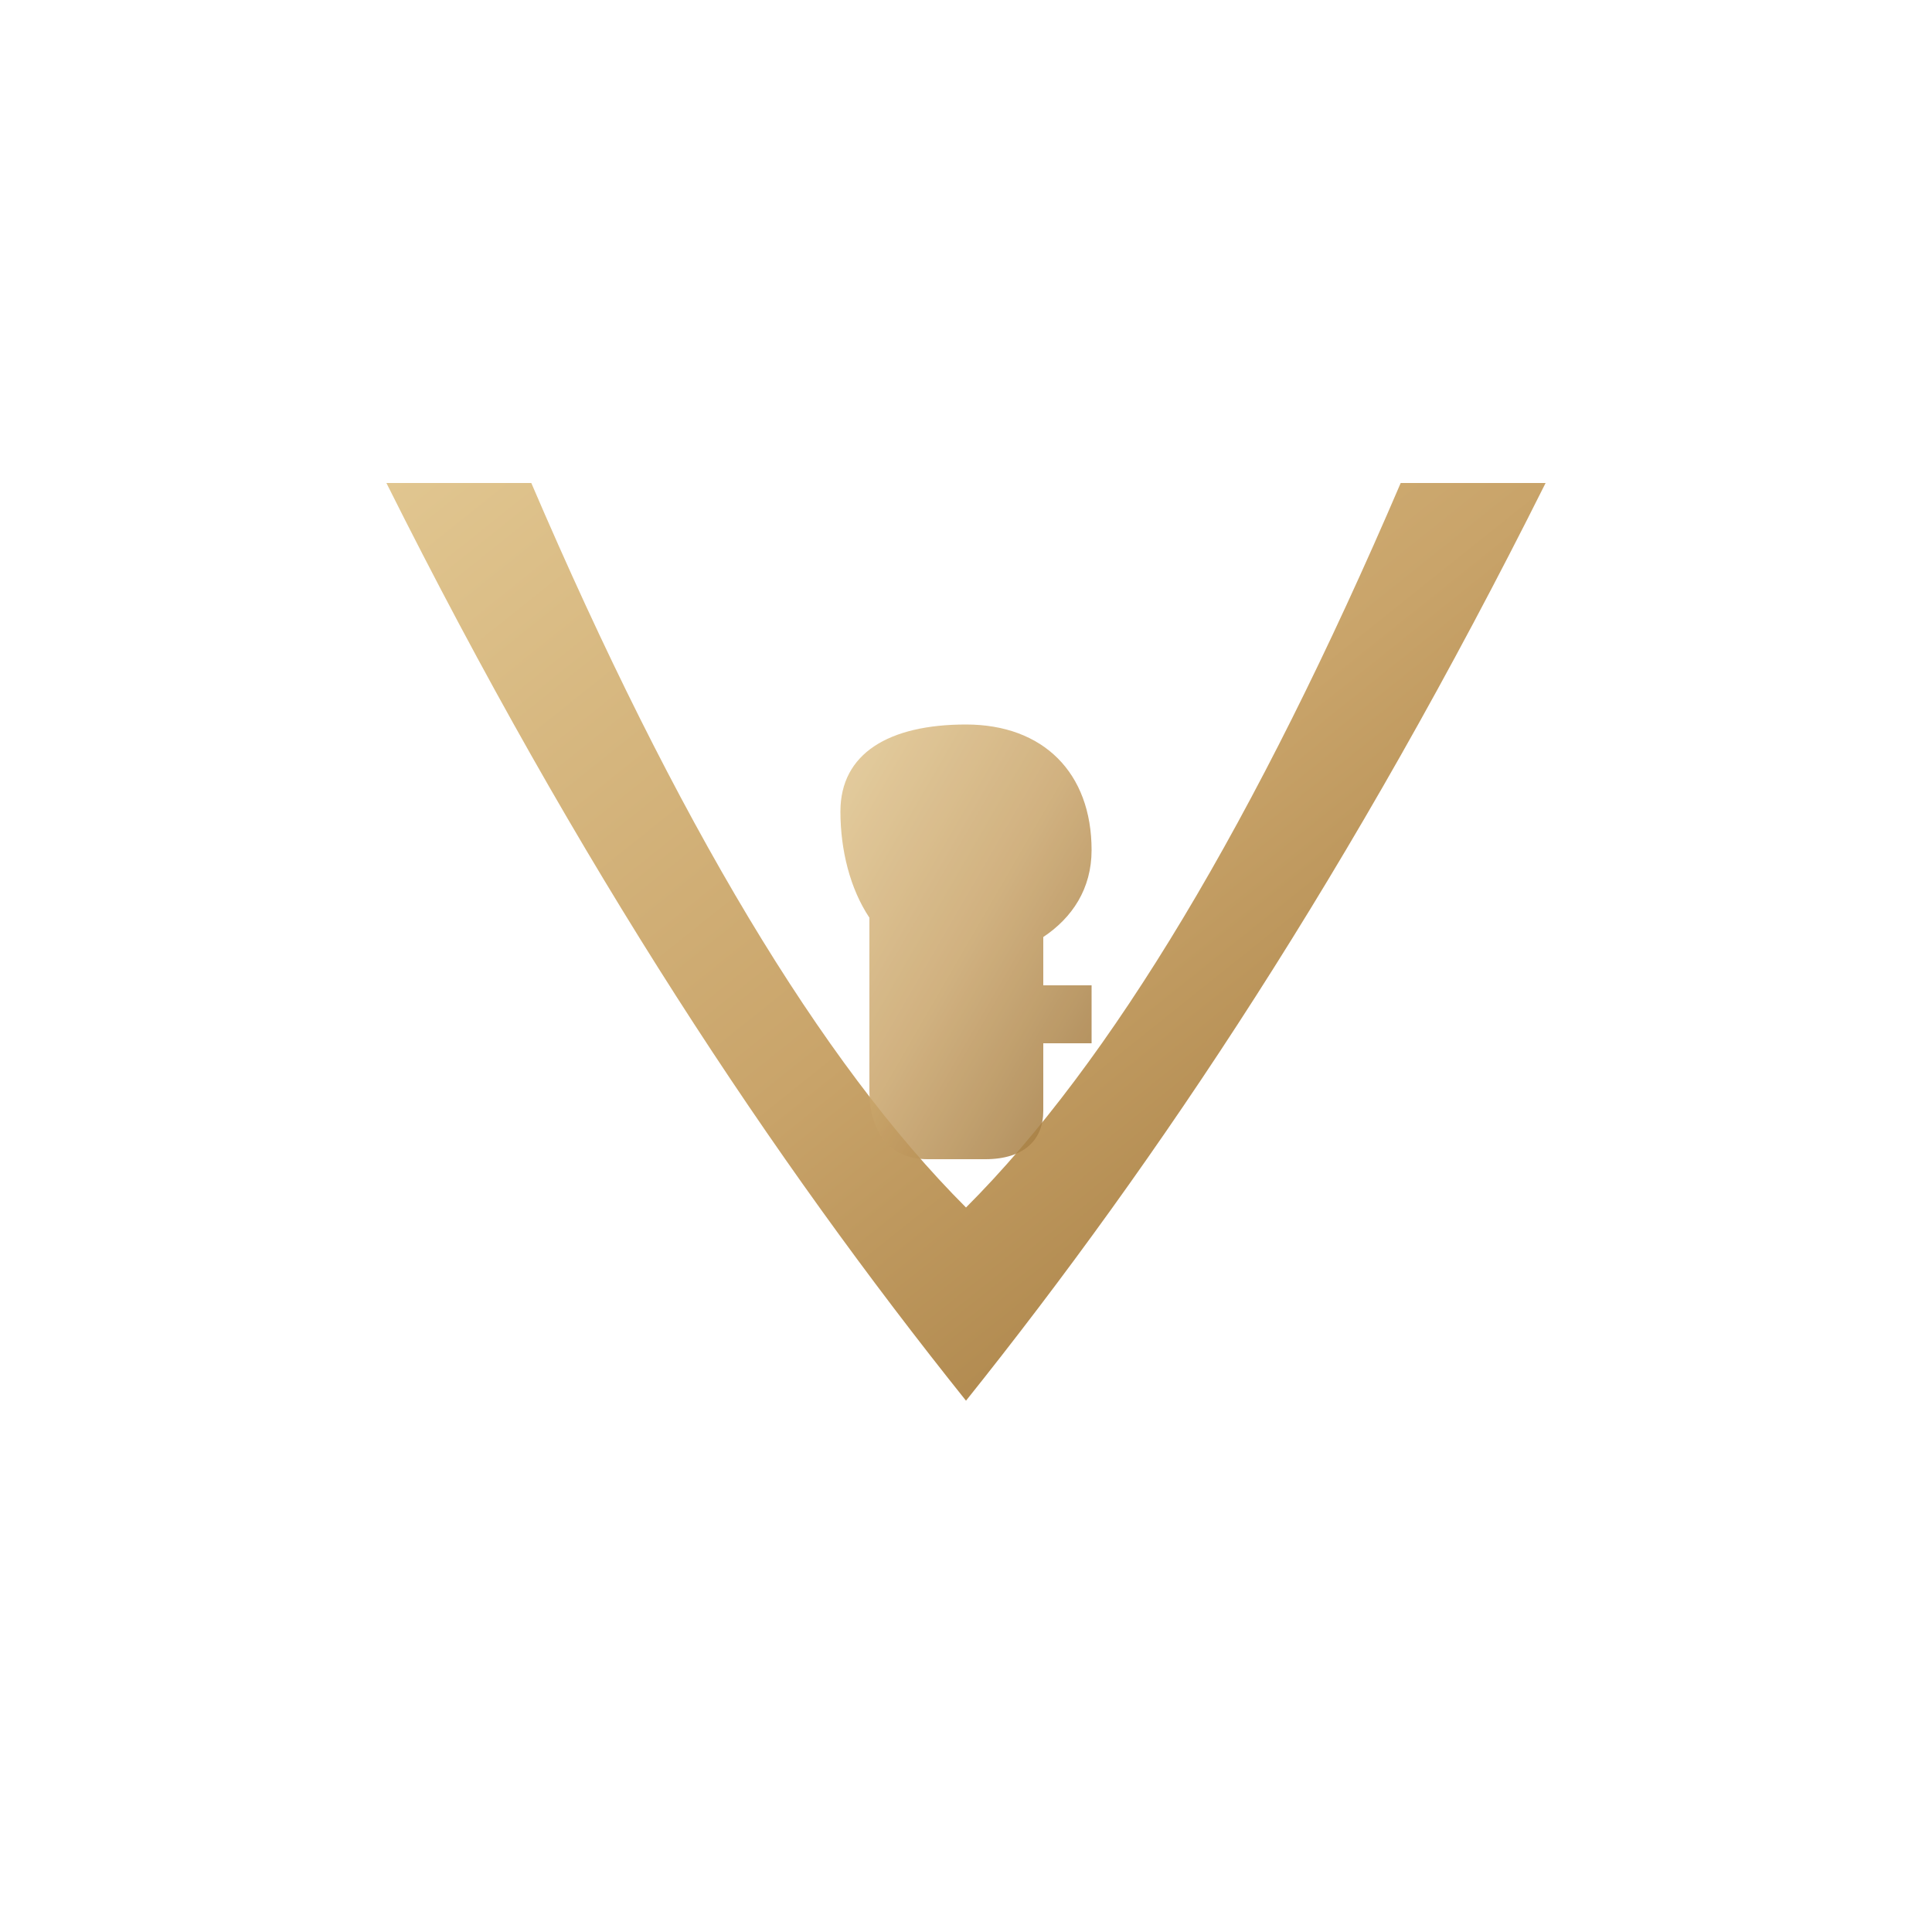
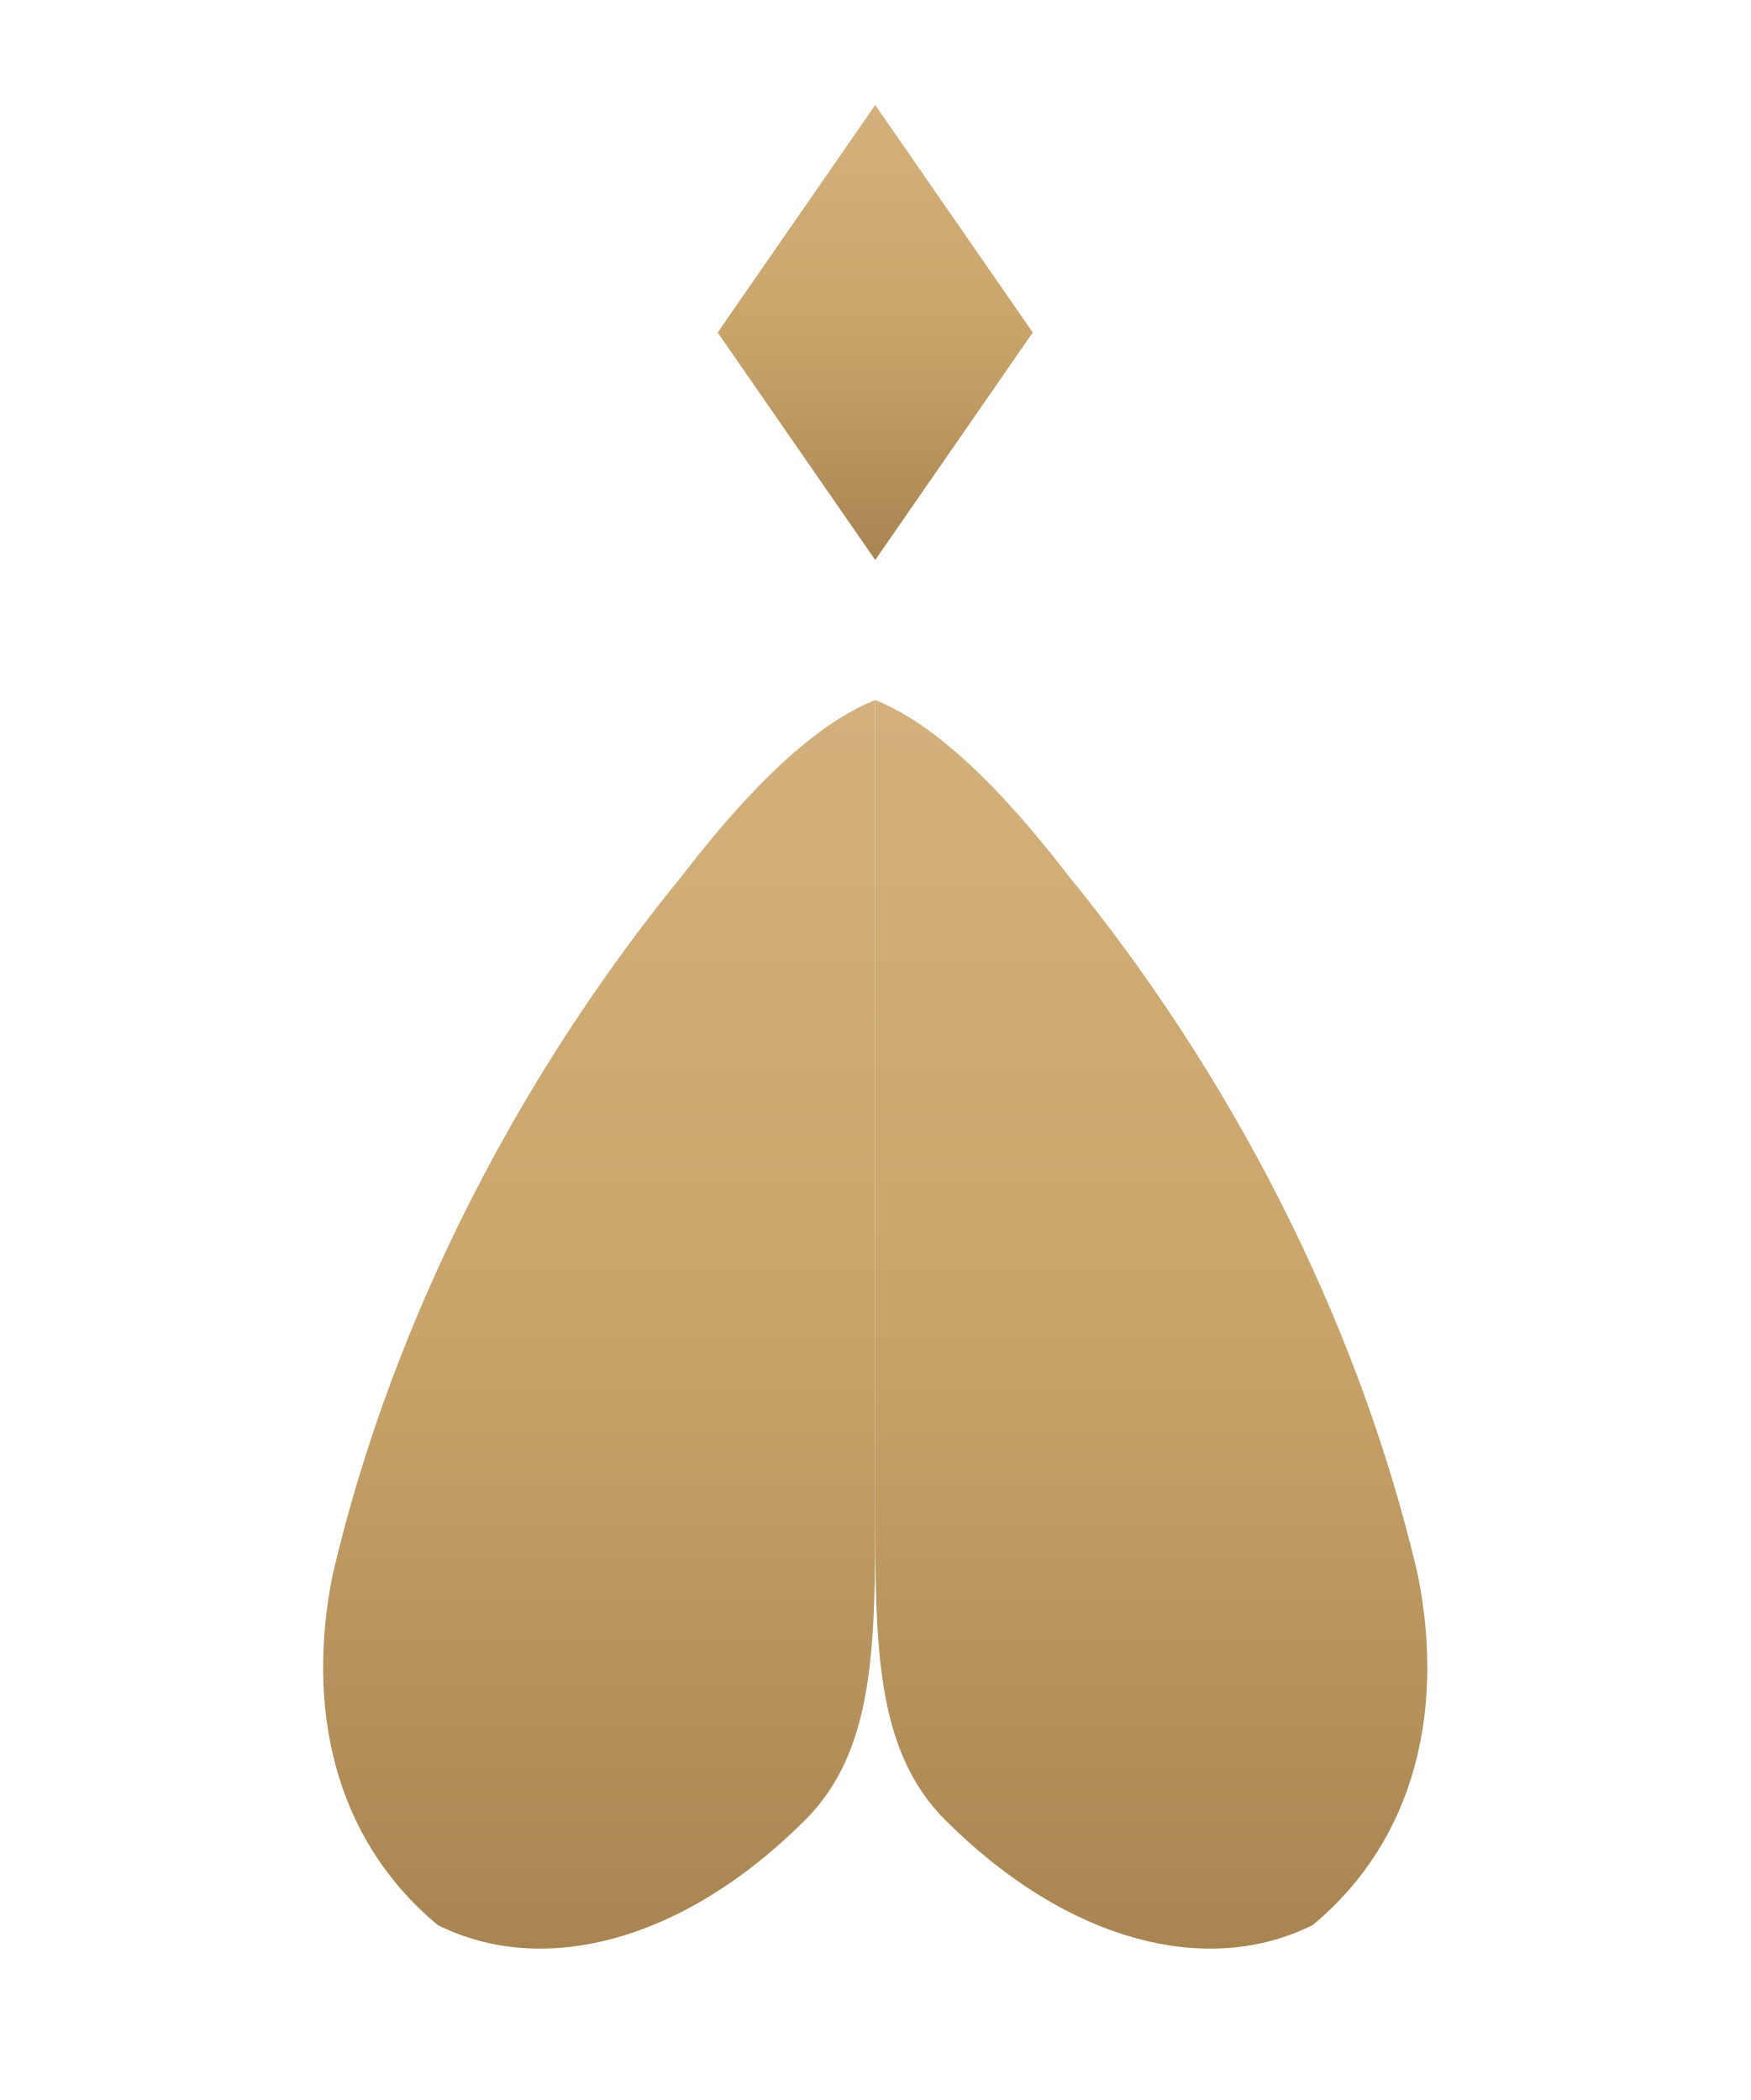
- <svg xmlns="http://www.w3.org/2000/svg" viewBox="0 0 200 200" role="img" aria-label="Veloura isotipo">
+ <svg xmlns="http://www.w3.org/2000/svg" viewBox="0 0 200 240" role="img" aria-label="Veloura isotipo">
  <defs>
-     <linearGradient id="vgold" x1="0" y1="0" x2="1" y2="1">
-       <stop offset="0%" stop-color="#E1C690" />
+     <linearGradient id="v-gold" x1="0.5" y1="0" x2="0.5" y2="1">
+       <stop offset="0%" stop-color="#D4B17C" />
      <stop offset="50%" stop-color="#C9A46A" />
-       <stop offset="100%" stop-color="#9C7338" />
+       <stop offset="100%" stop-color="#A88451" />
    </linearGradient>
  </defs>
-   <path d="M 40 50        C 60 90, 80 120, 100 145        C 120 120, 140 90, 160 50        L 145 50        C 130 85, 115 110, 100 125        C 85 110, 70 85, 55 50        Z" fill="url(#vgold)" />
-   <path d="M 100 75        C 108 75, 113 80, 113 88        C 113 92, 111 95, 108 97        L 108 102        L 113 102        L 113 108        L 108 108        L 108 115        C 108 118, 106 120, 102 120        L 96 120        C 92 120, 90 117, 90 113        L 90 95        C 88 92, 87 88, 87 84        C 87 78, 92 75, 100 75 Z" fill="url(#vgold)" opacity="0.85" />
+   <path d="M 100 12        L 118 38        L 100 64        L 82 38 Z" fill="url(#v-gold)" />
+   <path d="M 100 80        C 95 82, 88 87, 78 100        C 60 122, 45 150, 38 180        C 35 195, 38 210, 50 220        C 62 226, 78 222, 92 208        C 100 200, 100 188, 100 172        L 100 80 Z" fill="url(#v-gold)" />
+   <path d="M 100 80        C 105 82, 112 87, 122 100        C 140 122, 155 150, 162 180        C 165 195, 162 210, 150 220        C 138 226, 122 222, 108 208        C 100 200, 100 188, 100 172        L 100 80 Z" fill="url(#v-gold)" />
</svg>
